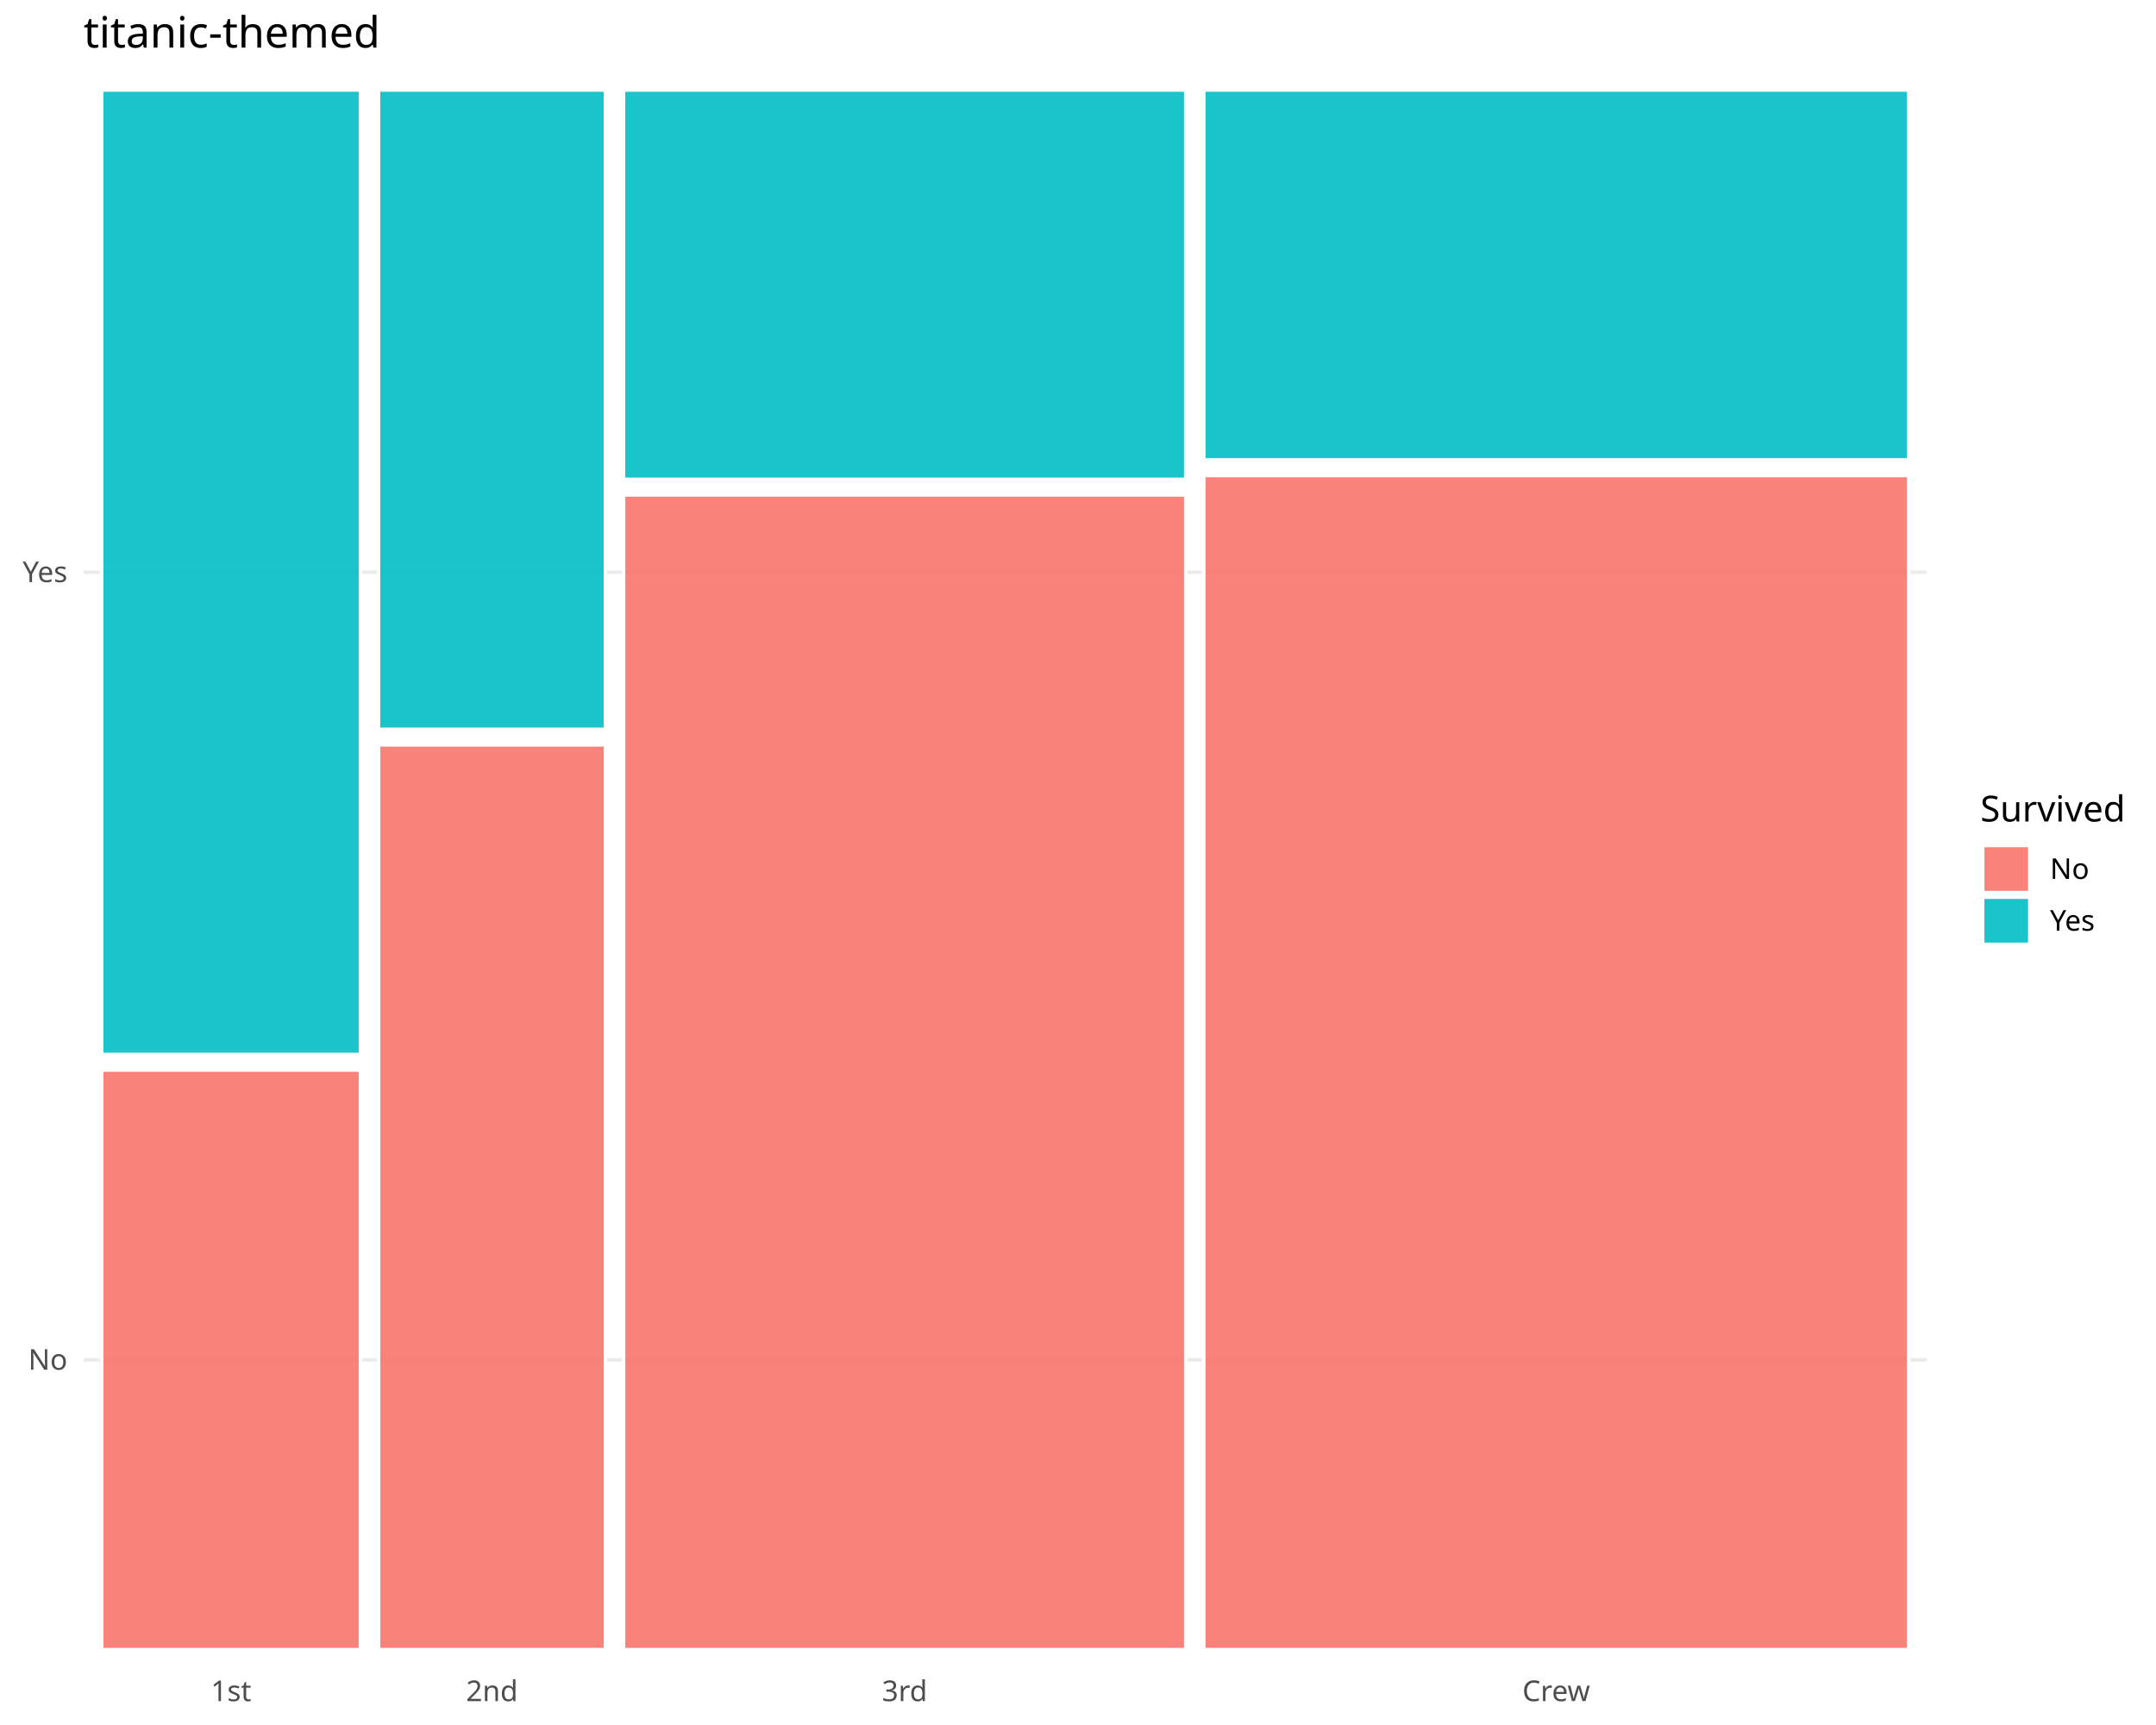
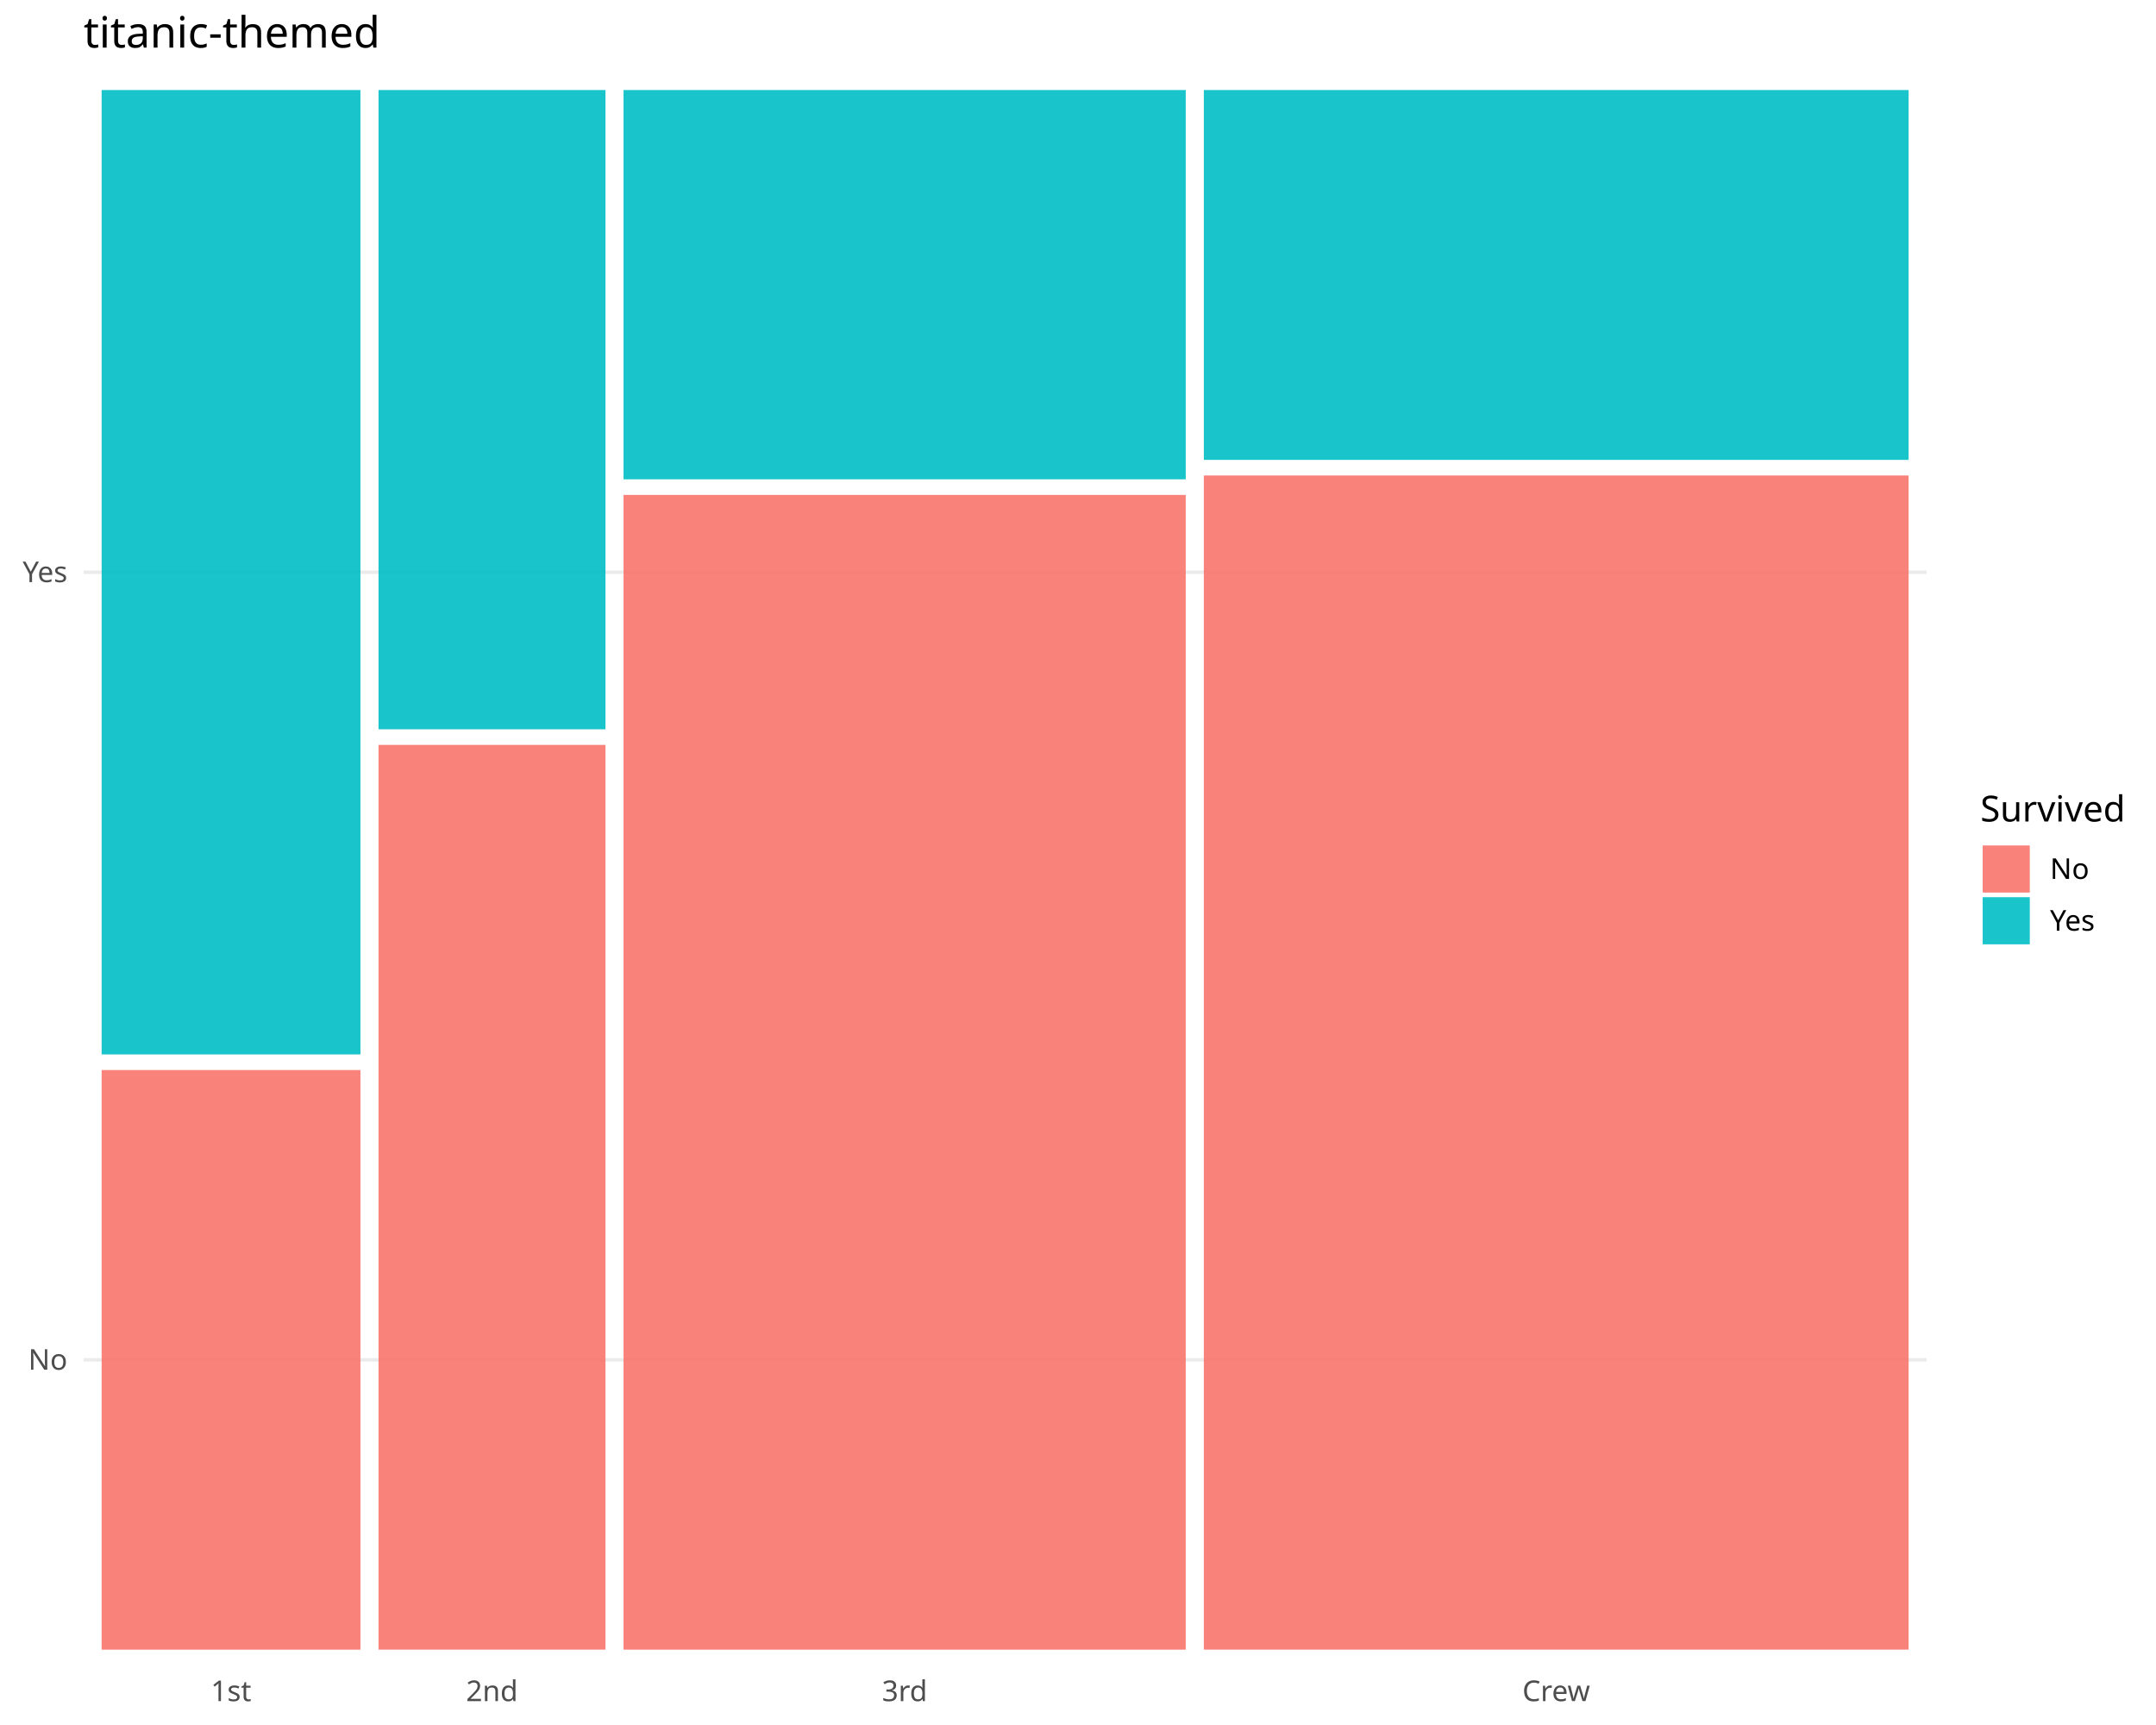
<svg xmlns="http://www.w3.org/2000/svg" class="svglite" data-engine-version="2.0" width="720.00pt" height="576.00pt" viewBox="0 0 720.00 576.00">
  <defs>
    <style type="text/css">
    .svglite line, .svglite polyline, .svglite polygon, .svglite path, .svglite rect, .svglite circle {
      fill: none;
      stroke: #000000;
      stroke-linecap: round;
      stroke-linejoin: round;
      stroke-miterlimit: 10.00;
    }
  </style>
  </defs>
  <rect width="100%" height="100%" style="stroke: none; fill: #FFFFFF;" />
  <defs>
    <clipPath id="cpMC4wMHw3MjAuMDB8MC4wMHw1NzYuMDA=">
      <rect x="0.00" y="0.00" width="720.00" height="576.00" />
    </clipPath>
  </defs>
  <g clip-path="url(#cpMC4wMHw3MjAuMDB8MC4wMHw1NzYuMDA=)">
    <rect x="0.00" y="0.00" width="720.00" height="576.00" style="stroke-width: 1.16; stroke: none; fill: #FFFFFF;" />
  </g>
  <defs>
    <clipPath id="cpMjcuOTF8NjQzLjQxfDI0Ljg1fDU1Ni4wNA==">
      <rect x="27.91" y="24.85" width="615.51" height="531.19" />
    </clipPath>
  </defs>
  <g clip-path="url(#cpMjcuOTF8NjQzLjQxfDI0Ljg1fDU1Ni4wNA==)">
    <polyline points="27.91,454.07 643.41,454.07 " style="stroke-width: 1.16; stroke: #EBEBEB; stroke-linecap: butt;" />
    <polyline points="27.91,191.08 643.41,191.08 " style="stroke-width: 1.16; stroke: #EBEBEB; stroke-linecap: butt;" />
-     <rect x="33.94" y="357.30" width="86.43" height="193.54" style="stroke-width: 1.16; stroke: #FFFFFF; stroke-linecap: butt; stroke-linejoin: miter; fill: #F8766D; fill-opacity: 0.90;" />
-     <rect x="33.94" y="30.06" width="86.43" height="322.03" style="stroke-width: 1.16; stroke: #FFFFFF; stroke-linecap: butt; stroke-linejoin: miter; fill: #00BFC4; fill-opacity: 0.90;" />
-     <rect x="126.41" y="248.73" width="75.79" height="302.10" style="stroke-width: 1.16; stroke: #FFFFFF; stroke-linecap: butt; stroke-linejoin: miter; fill: #F8766D; fill-opacity: 0.90;" />
-     <rect x="126.41" y="30.06" width="75.79" height="213.46" style="stroke-width: 1.16; stroke: #FFFFFF; stroke-linecap: butt; stroke-linejoin: miter; fill: #00BFC4; fill-opacity: 0.90;" />
-     <rect x="208.23" y="165.26" width="187.75" height="385.58" style="stroke-width: 1.16; stroke: #FFFFFF; stroke-linecap: butt; stroke-linejoin: miter; fill: #F8766D; fill-opacity: 0.90;" />
-     <rect x="208.23" y="30.06" width="187.75" height="129.99" style="stroke-width: 1.16; stroke: #FFFFFF; stroke-linecap: butt; stroke-linejoin: miter; fill: #00BFC4; fill-opacity: 0.90;" />
-     <rect x="402.02" y="158.77" width="235.36" height="392.06" style="stroke-width: 1.16; stroke: #FFFFFF; stroke-linecap: butt; stroke-linejoin: miter; fill: #F8766D; fill-opacity: 0.90;" />
-     <rect x="402.02" y="30.06" width="235.36" height="123.50" style="stroke-width: 1.16; stroke: #FFFFFF; stroke-linecap: butt; stroke-linejoin: miter; fill: #00BFC4; fill-opacity: 0.90;" />
+     <rect x="33.94" y="357.30" width="86.43" height="193.54" style="stroke-width: 1.16; stroke: none; stroke-linecap: butt; stroke-linejoin: miter; fill: #F8766D; fill-opacity: 0.90;" />
+     <rect x="33.94" y="30.06" width="86.43" height="322.03" style="stroke-width: 1.16; stroke: none; stroke-linecap: butt; stroke-linejoin: miter; fill: #00BFC4; fill-opacity: 0.90;" />
+     <rect x="126.41" y="248.73" width="75.79" height="302.10" style="stroke-width: 1.16; stroke: none; stroke-linecap: butt; stroke-linejoin: miter; fill: #F8766D; fill-opacity: 0.90;" />
+     <rect x="126.41" y="30.06" width="75.79" height="213.46" style="stroke-width: 1.16; stroke: none; stroke-linecap: butt; stroke-linejoin: miter; fill: #00BFC4; fill-opacity: 0.90;" />
+     <rect x="208.23" y="165.26" width="187.75" height="385.58" style="stroke-width: 1.16; stroke: none; stroke-linecap: butt; stroke-linejoin: miter; fill: #F8766D; fill-opacity: 0.90;" />
+     <rect x="208.23" y="30.06" width="187.75" height="129.99" style="stroke-width: 1.16; stroke: none; stroke-linecap: butt; stroke-linejoin: miter; fill: #00BFC4; fill-opacity: 0.90;" />
+     <rect x="402.02" y="158.77" width="235.36" height="392.06" style="stroke-width: 1.16; stroke: none; stroke-linecap: butt; stroke-linejoin: miter; fill: #F8766D; fill-opacity: 0.90;" />
+     <rect x="402.02" y="30.06" width="235.36" height="123.50" style="stroke-width: 1.16; stroke: none; stroke-linecap: butt; stroke-linejoin: miter; fill: #00BFC4; fill-opacity: 0.90;" />
  </g>
  <g clip-path="url(#cpMC4wMHw3MjAuMDB8MC4wMHw1NzYuMDA=)">
    <text x="22.53" y="457.37" text-anchor="end" style="font-size: 9.60px; fill: #4D4D4D; font-family: sans;" textLength="12.27px" lengthAdjust="spacingAndGlyphs">No</text>
    <text x="22.53" y="194.38" text-anchor="end" style="font-size: 9.60px; fill: #4D4D4D; font-family: sans;" textLength="16.55px" lengthAdjust="spacingAndGlyphs">Yes</text>
    <text x="77.16" y="568.03" text-anchor="middle" style="font-size: 9.60px; fill: #4D4D4D; font-family: sans;" textLength="12.81px" lengthAdjust="spacingAndGlyphs">1st</text>
    <text x="164.30" y="568.03" text-anchor="middle" style="font-size: 9.60px; fill: #4D4D4D; font-family: sans;" textLength="16.02px" lengthAdjust="spacingAndGlyphs">2nd</text>
    <text x="302.11" y="568.03" text-anchor="middle" style="font-size: 9.60px; fill: #4D4D4D; font-family: sans;" textLength="13.88px" lengthAdjust="spacingAndGlyphs">3rd</text>
    <text x="519.70" y="568.03" text-anchor="middle" style="font-size: 9.60px; fill: #4D4D4D; font-family: sans;" textLength="22.41px" lengthAdjust="spacingAndGlyphs">Crew</text>
    <text x="661.35" y="274.31" style="font-size: 12.00px; font-family: sans;" textLength="46.70px" lengthAdjust="spacingAndGlyphs">Survived</text>
-     <rect x="662.12" y="282.31" width="15.73" height="15.73" style="stroke-width: 1.16; stroke: #FFFFFF; stroke-linecap: butt; stroke-linejoin: miter; fill: #F8766D; fill-opacity: 0.90;" />
-     <rect x="662.12" y="299.59" width="15.73" height="15.73" style="stroke-width: 1.16; stroke: #FFFFFF; stroke-linecap: butt; stroke-linejoin: miter; fill: #00BFC4; fill-opacity: 0.90;" />
+     <rect x="662.12" y="282.31" width="15.73" height="15.73" style="stroke-width: 1.16; stroke: none; stroke-linecap: butt; stroke-linejoin: miter; fill: #F8766D; fill-opacity: 0.90;" />
+     <rect x="662.12" y="299.59" width="15.73" height="15.73" style="stroke-width: 1.16; stroke: none; stroke-linecap: butt; stroke-linejoin: miter; fill: #00BFC4; fill-opacity: 0.90;" />
    <text x="684.60" y="293.48" style="font-size: 9.60px; font-family: sans;" textLength="12.27px" lengthAdjust="spacingAndGlyphs">No</text>
    <text x="684.60" y="310.76" style="font-size: 9.60px; font-family: sans;" textLength="16.55px" lengthAdjust="spacingAndGlyphs">Yes</text>
    <text x="27.91" y="15.89" style="font-size: 14.40px; font-family: sans;" textLength="90.45px" lengthAdjust="spacingAndGlyphs">titanic-themed</text>
  </g>
</svg>
